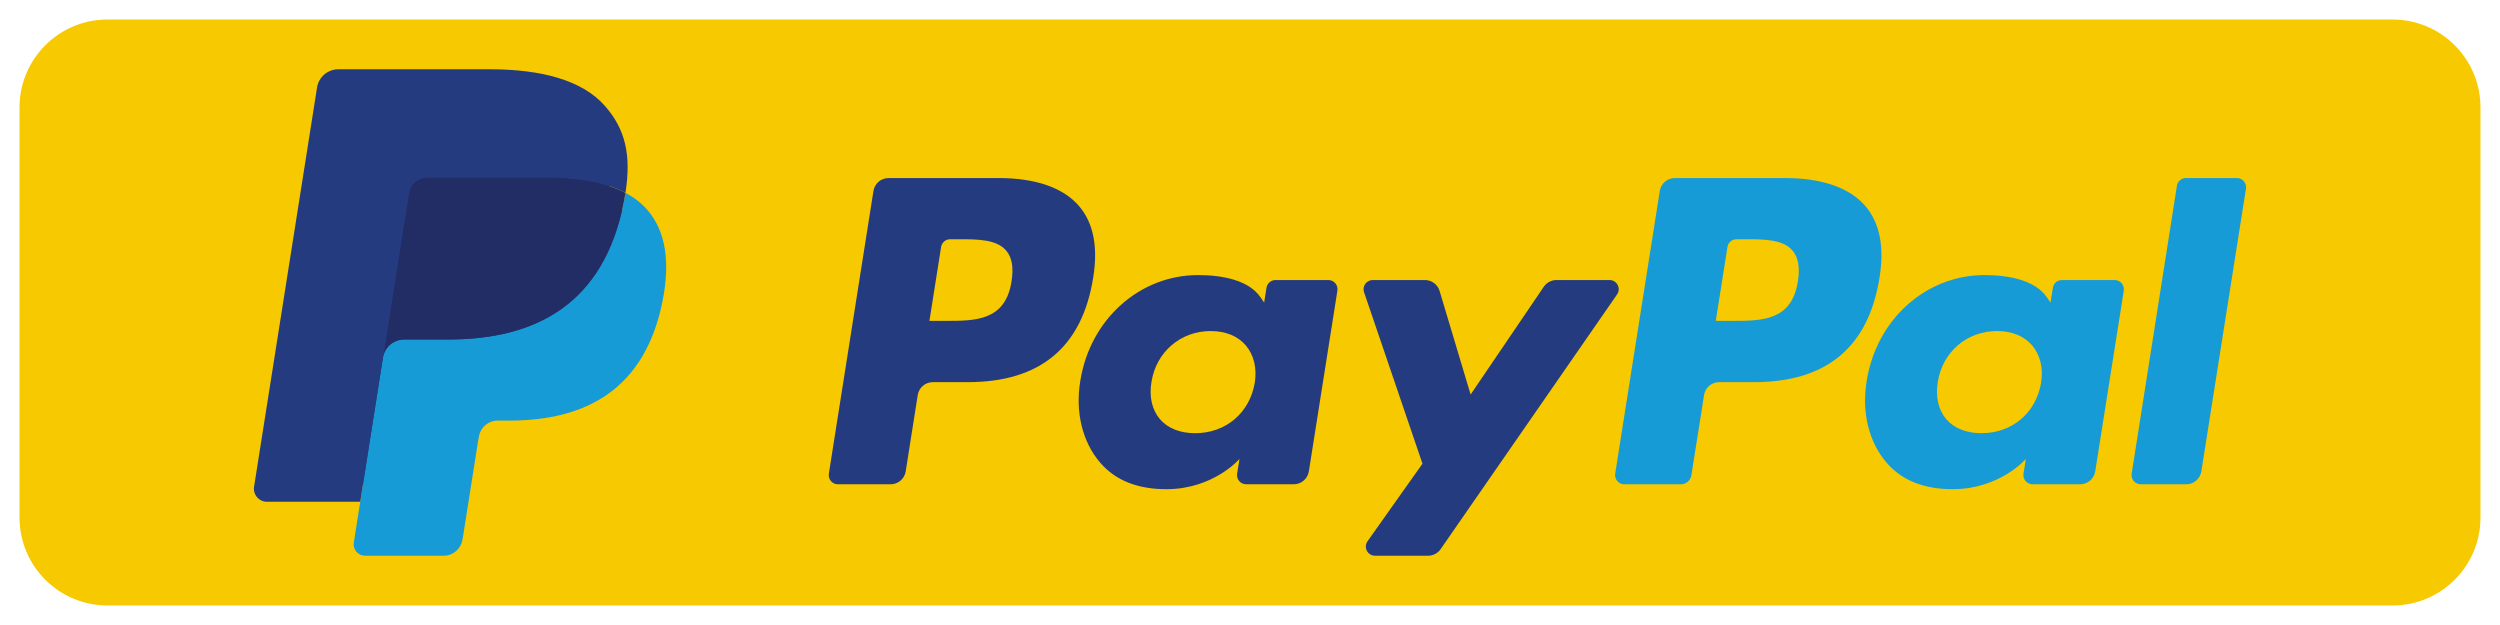
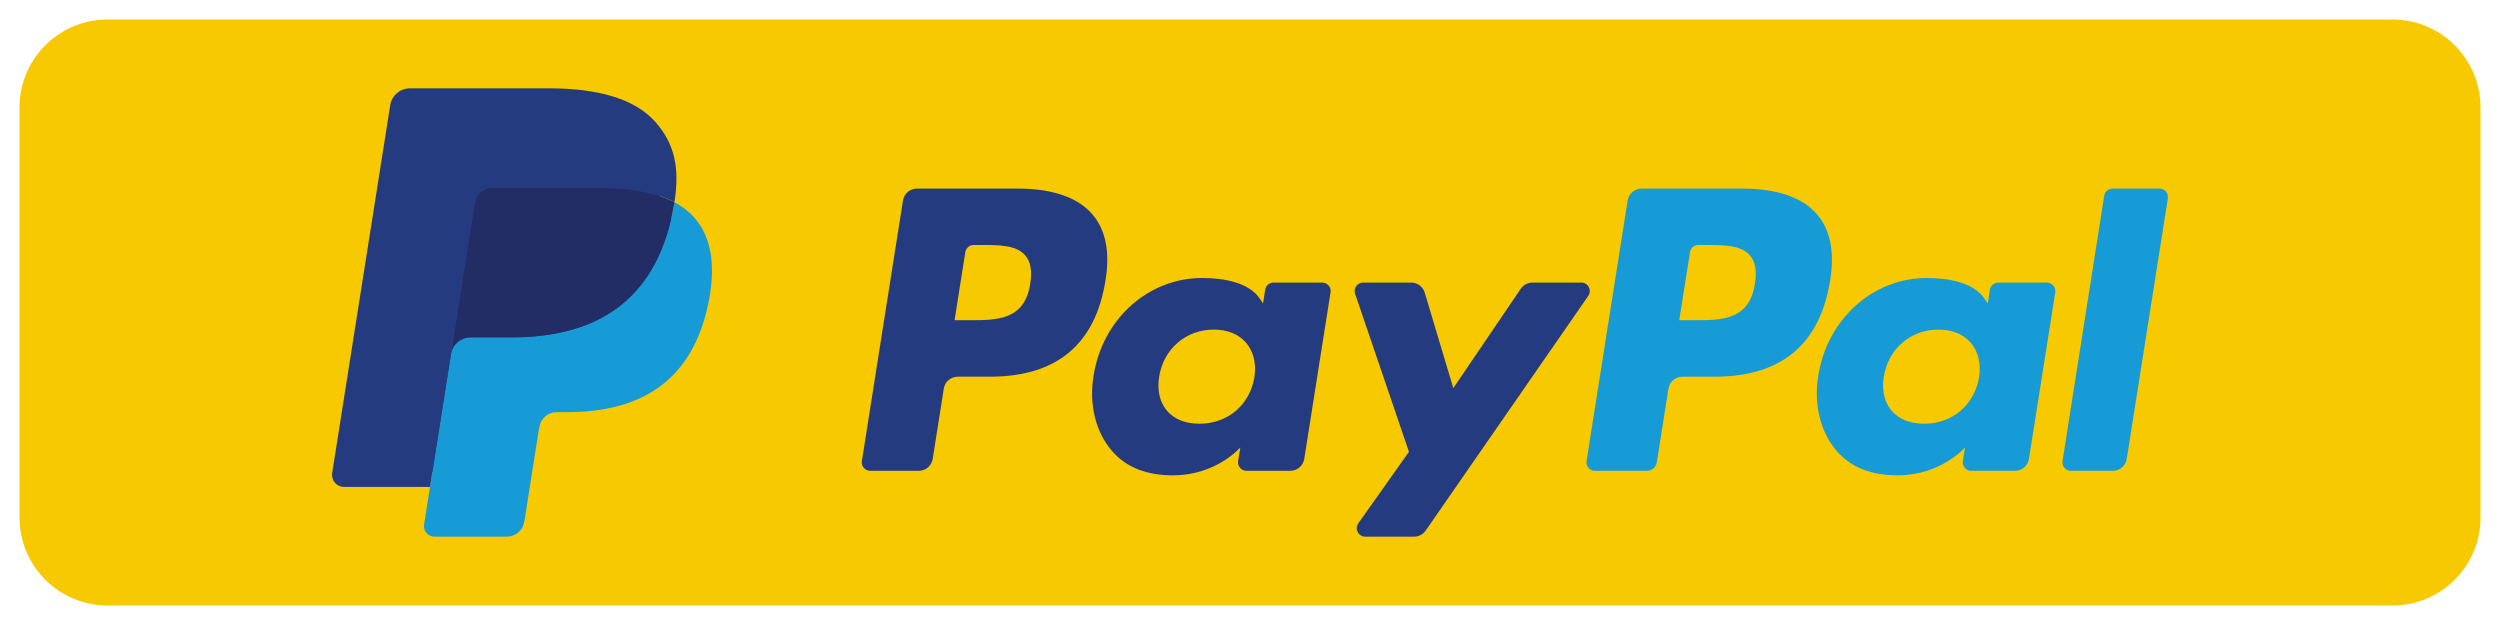
<svg xmlns="http://www.w3.org/2000/svg" xmlns:ns1="https://www.affinity.studio/" width="128px" height="32px" version="1.1" xml:space="preserve" style="fill-rule:evenodd;clip-rule:evenodd;stroke-linejoin:round;stroke-miterlimit:2;">
  <g id="Background" transform="matrix(1.0523,0,0,1.195616,-7.694378,-7.259719)">
    <path d="M123.724,6.908C126.084,6.908 128,8.595 128,10.672L128,28.236C128,30.314 126.084,32 123.724,32L12.539,32C10.178,32 8.262,30.314 8.262,28.236L8.262,10.672C8.262,8.595 10.178,6.908 12.539,6.908L123.724,6.908Z" style="fill:rgb(247,201,0);" />
  </g>
-   <g id="PayPal-Logo" ns1:id="PayPal Logo" transform="matrix(0.19808,0,0,0.19808,12.99999,3.546519)">
+   <g id="PayPal-Logo" ns1:id="PayPal Logo" transform="matrix(0.182545,0,0,0.182545,16.99999,4.523263)">
    <g id="PayPal-Logo-Letters" ns1:id="PayPal Logo Letters">
      <g id="PayPal-Logo-P-01" ns1:id="PayPal Logo P 01" transform="matrix(4.166667,0,0,4.166667,0,0)">
        <path d="M46.211,6.749L39.372,6.749C38.904,6.749 38.506,7.089 38.433,7.551L35.667,25.088C35.612,25.434 35.88,25.746 36.231,25.746L39.496,25.746C39.964,25.746 40.362,25.406 40.435,24.943L41.181,20.213C41.253,19.75 41.652,19.41 42.119,19.41L44.284,19.41C48.789,19.41 51.389,17.23 52.068,12.91C52.374,11.02 52.081,9.535 51.196,8.495C50.224,7.353 48.5,6.749 46.211,6.749ZM47,13.154C46.626,15.608 44.751,15.608 42.938,15.608L41.906,15.608L42.63,11.025C42.673,10.748 42.913,10.544 43.193,10.544L43.666,10.544C44.901,10.544 46.066,10.544 46.668,11.248C47.027,11.668 47.137,12.292 47,13.154Z" style="fill:rgb(37,59,128);fill-rule:nonzero;" />
      </g>
      <g id="PayPal-Logo-A-01" ns1:id="PayPal Logo A 01" transform="matrix(4.166667,0,0,4.166667,0,0)">
        <path d="M66.654,13.075L63.379,13.075C63.1,13.075 62.859,13.279 62.816,13.556L62.671,14.472L62.442,14.14C61.733,13.111 60.152,12.767 58.574,12.767C54.955,12.767 51.864,15.508 51.262,19.353C50.949,21.271 51.394,23.105 52.482,24.384C53.48,25.56 54.908,26.05 56.607,26.05C59.523,26.05 61.14,24.175 61.14,24.175L60.994,25.085C60.939,25.433 61.207,25.745 61.556,25.745L64.506,25.745C64.975,25.745 65.371,25.405 65.445,24.942L67.215,13.733C67.271,13.388 67.004,13.075 66.654,13.075ZM62.089,19.449C61.773,21.32 60.288,22.576 58.394,22.576C57.443,22.576 56.683,22.271 56.195,21.693C55.711,21.119 55.527,20.302 55.681,19.392C55.976,17.537 57.486,16.24 59.351,16.24C60.281,16.24 61.037,16.549 61.535,17.132C62.034,17.721 62.232,18.543 62.089,19.449Z" style="fill:rgb(37,59,128);fill-rule:nonzero;" />
      </g>
      <g id="PayPal-Logo-Y-01" ns1:id="PayPal Logo Y 01" transform="matrix(4.166667,0,0,4.166667,0,0)">
        <path d="M84.096,13.075L80.805,13.075C80.491,13.075 80.196,13.231 80.018,13.492L75.479,20.178L73.555,13.753C73.434,13.351 73.063,13.075 72.643,13.075L69.409,13.075C69.016,13.075 68.743,13.459 68.868,13.829L72.493,24.467L69.085,29.278C68.817,29.657 69.087,30.178 69.55,30.178L72.837,30.178C73.149,30.178 73.441,30.026 73.618,29.77L84.564,13.97C84.826,13.592 84.557,13.075 84.096,13.075Z" style="fill:rgb(37,59,128);fill-rule:nonzero;" />
      </g>
      <g id="PayPal-Logo-P-011" ns1:id="PayPal Logo P 01" transform="matrix(4.166667,0,0,4.166667,0,0)">
        <path d="M94.992,6.749L88.152,6.749C87.685,6.749 87.287,7.089 87.214,7.551L84.448,25.088C84.393,25.434 84.661,25.746 85.01,25.746L88.52,25.746C88.846,25.746 89.125,25.508 89.176,25.184L89.961,20.213C90.033,19.75 90.432,19.41 90.899,19.41L93.063,19.41C97.569,19.41 100.168,17.23 100.848,12.91C101.155,11.02 100.86,9.535 99.975,8.495C99.004,7.353 97.281,6.749 94.992,6.749ZM95.781,13.154C95.408,15.608 93.533,15.608 91.719,15.608L90.688,15.608L91.413,11.025C91.456,10.748 91.694,10.544 91.975,10.544L92.448,10.544C93.682,10.544 94.848,10.544 95.45,11.248C95.809,11.668 95.918,12.292 95.781,13.154Z" style="fill:rgb(23,155,215);fill-rule:nonzero;" />
      </g>
      <g id="PayPal-Logo-A-02" ns1:id="PayPal Logo A 02" transform="matrix(4.166667,0,0,4.166667,0,0)">
        <path d="M115.434,13.075L112.161,13.075C111.88,13.075 111.641,13.279 111.599,13.556L111.454,14.472L111.224,14.14C110.515,13.111 108.935,12.767 107.357,12.767C103.738,12.767 100.648,15.508 100.046,19.353C99.734,21.271 100.177,23.105 101.265,24.384C102.265,25.56 103.691,26.05 105.39,26.05C108.306,26.05 109.923,24.175 109.923,24.175L109.777,25.085C109.722,25.433 109.99,25.745 110.341,25.745L113.29,25.745C113.757,25.745 114.155,25.405 114.228,24.942L115.999,13.733C116.053,13.388 115.785,13.075 115.434,13.075ZM110.869,19.449C110.555,21.32 109.068,22.576 107.174,22.576C106.225,22.576 105.463,22.271 104.975,21.693C104.491,21.119 104.309,20.302 104.461,19.392C104.758,17.537 106.266,16.24 108.131,16.24C109.061,16.24 109.817,16.549 110.315,17.132C110.816,17.721 111.014,18.543 110.869,19.449Z" style="fill:rgb(23,155,215);fill-rule:nonzero;" />
      </g>
      <g id="PayPal-Logo-L-01" ns1:id="PayPal Logo L 01" transform="matrix(4.166667,0,0,4.166667,0,0)">
        <path d="M119.295,7.23L116.488,25.088C116.433,25.434 116.701,25.746 117.05,25.746L119.872,25.746C120.341,25.746 120.739,25.406 120.811,24.943L123.579,7.407C123.634,7.061 123.366,6.748 123.017,6.748L119.857,6.748C119.578,6.749 119.338,6.953 119.295,7.23Z" style="fill:rgb(23,155,215);fill-rule:nonzero;" />
      </g>
    </g>
    <g id="PayPal-Logo-Icon" ns1:id="PayPal Logo Icon">
      <g transform="matrix(4.166667,0,0,4.166667,0,0)">
        <path d="M7.266,29.154L7.789,25.832L6.624,25.805L1.061,25.805L4.927,1.292C4.939,1.218 4.978,1.149 5.035,1.1C5.092,1.051 5.165,1.024 5.241,1.024L14.621,1.024C17.735,1.024 19.884,1.672 21.006,2.951C21.532,3.551 21.867,4.178 22.029,4.868C22.199,5.592 22.202,6.457 22.036,7.512L22.024,7.589L22.024,8.265L22.55,8.563C22.993,8.798 23.345,9.067 23.615,9.375C24.065,9.888 24.356,10.54 24.479,11.313C24.606,12.108 24.564,13.054 24.356,14.125C24.116,15.357 23.728,16.43 23.204,17.308C22.722,18.117 22.108,18.788 21.379,19.308C20.683,19.802 19.856,20.177 18.921,20.417C18.015,20.653 16.982,20.772 15.849,20.772L15.119,20.772C14.597,20.772 14.09,20.96 13.692,21.297C13.293,21.641 13.029,22.111 12.948,22.625L12.893,22.924L11.969,28.779L11.927,28.994C11.916,29.062 11.897,29.096 11.869,29.119C11.844,29.14 11.808,29.154 11.773,29.154L7.266,29.154Z" style="fill:rgb(37,59,128);fill-rule:nonzero;" />
      </g>
      <g transform="matrix(4.166667,0,0,4.166667,0,0)">
        <path d="M23.048,7.667C23.02,7.846 22.988,8.029 22.952,8.217C21.715,14.568 17.483,16.762 12.078,16.762L9.326,16.762C8.665,16.762 8.108,17.242 8.005,17.894L6.596,26.83L6.197,29.363C6.13,29.791 6.46,30.177 6.892,30.177L11.773,30.177C12.351,30.177 12.842,29.757 12.933,29.187L12.981,28.939L13.9,23.107L13.959,22.787C14.049,22.215 14.541,21.795 15.119,21.795L15.849,21.795C20.578,21.795 24.28,19.875 25.362,14.319C25.814,11.998 25.58,10.06 24.384,8.697C24.022,8.286 23.573,7.945 23.048,7.667Z" style="fill:rgb(23,155,215);fill-rule:nonzero;" />
      </g>
      <g transform="matrix(4.166667,0,0,4.166667,0,0)">
        <path d="M21.754,7.151C21.565,7.096 21.37,7.046 21.17,7.001C20.969,6.957 20.763,6.918 20.551,6.884C19.809,6.764 18.996,6.707 18.125,6.707L10.773,6.707C10.592,6.707 10.42,6.748 10.266,6.822C9.927,6.985 9.675,7.306 9.614,7.699L8.05,17.605L8.005,17.894C8.108,17.242 8.665,16.762 9.326,16.762L12.078,16.762C17.483,16.762 21.715,14.567 22.952,8.217C22.989,8.029 23.02,7.846 23.048,7.667C22.735,7.501 22.396,7.359 22.031,7.238C21.941,7.208 21.848,7.179 21.754,7.151Z" style="fill:rgb(34,45,101);fill-rule:nonzero;" />
      </g>
      <g transform="matrix(4.166667,0,0,4.166667,0,0)">
        <path d="M9.614,7.699C9.675,7.306 9.927,6.985 10.266,6.823C10.421,6.749 10.592,6.708 10.773,6.708L18.125,6.708C18.996,6.708 19.809,6.765 20.551,6.885C20.763,6.919 20.969,6.958 21.17,7.002C21.37,7.047 21.565,7.097 21.754,7.152C21.848,7.18 21.941,7.209 22.032,7.238C22.397,7.359 22.736,7.502 23.049,7.667C23.417,5.32 23.046,3.722 21.777,2.275C20.378,0.682 17.853,0 14.622,0L5.242,0C4.582,0 4.019,0.48 3.917,1.133L0.01,25.898C-0.067,26.388 0.311,26.83 0.805,26.83L6.596,26.83L8.05,17.605L9.614,7.699Z" style="fill:rgb(37,59,128);fill-rule:nonzero;" />
      </g>
    </g>
  </g>
</svg>
